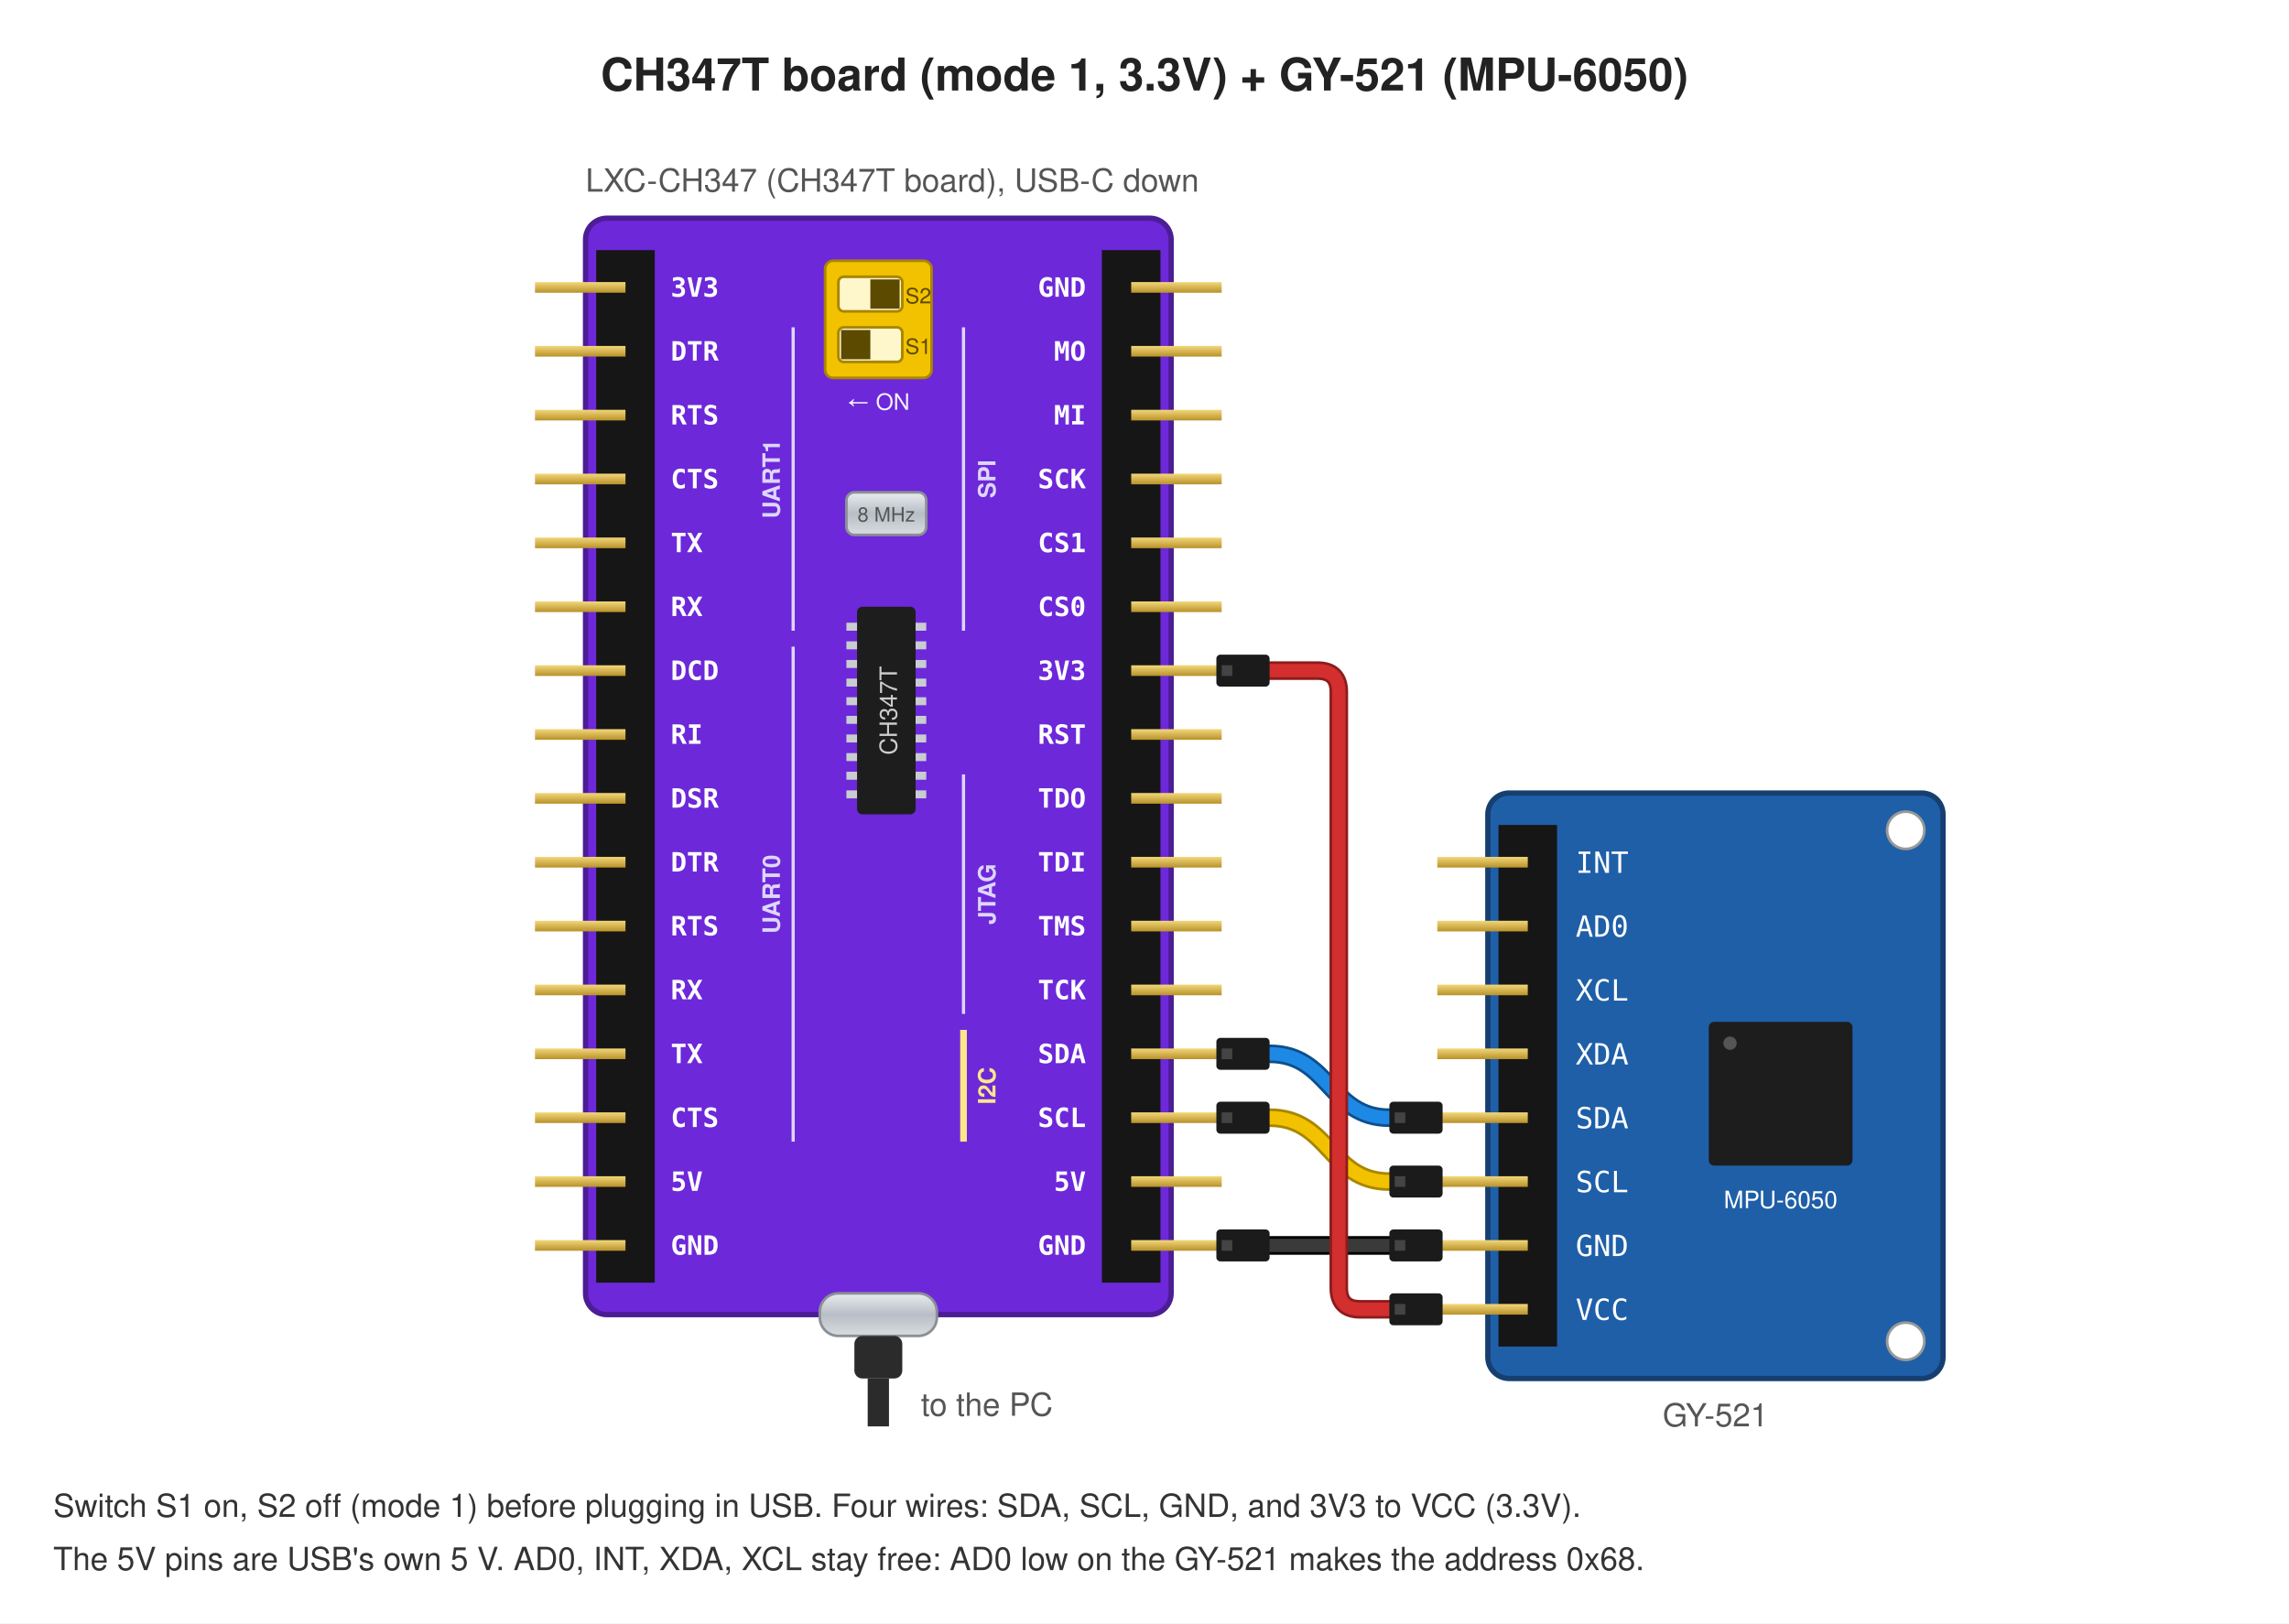
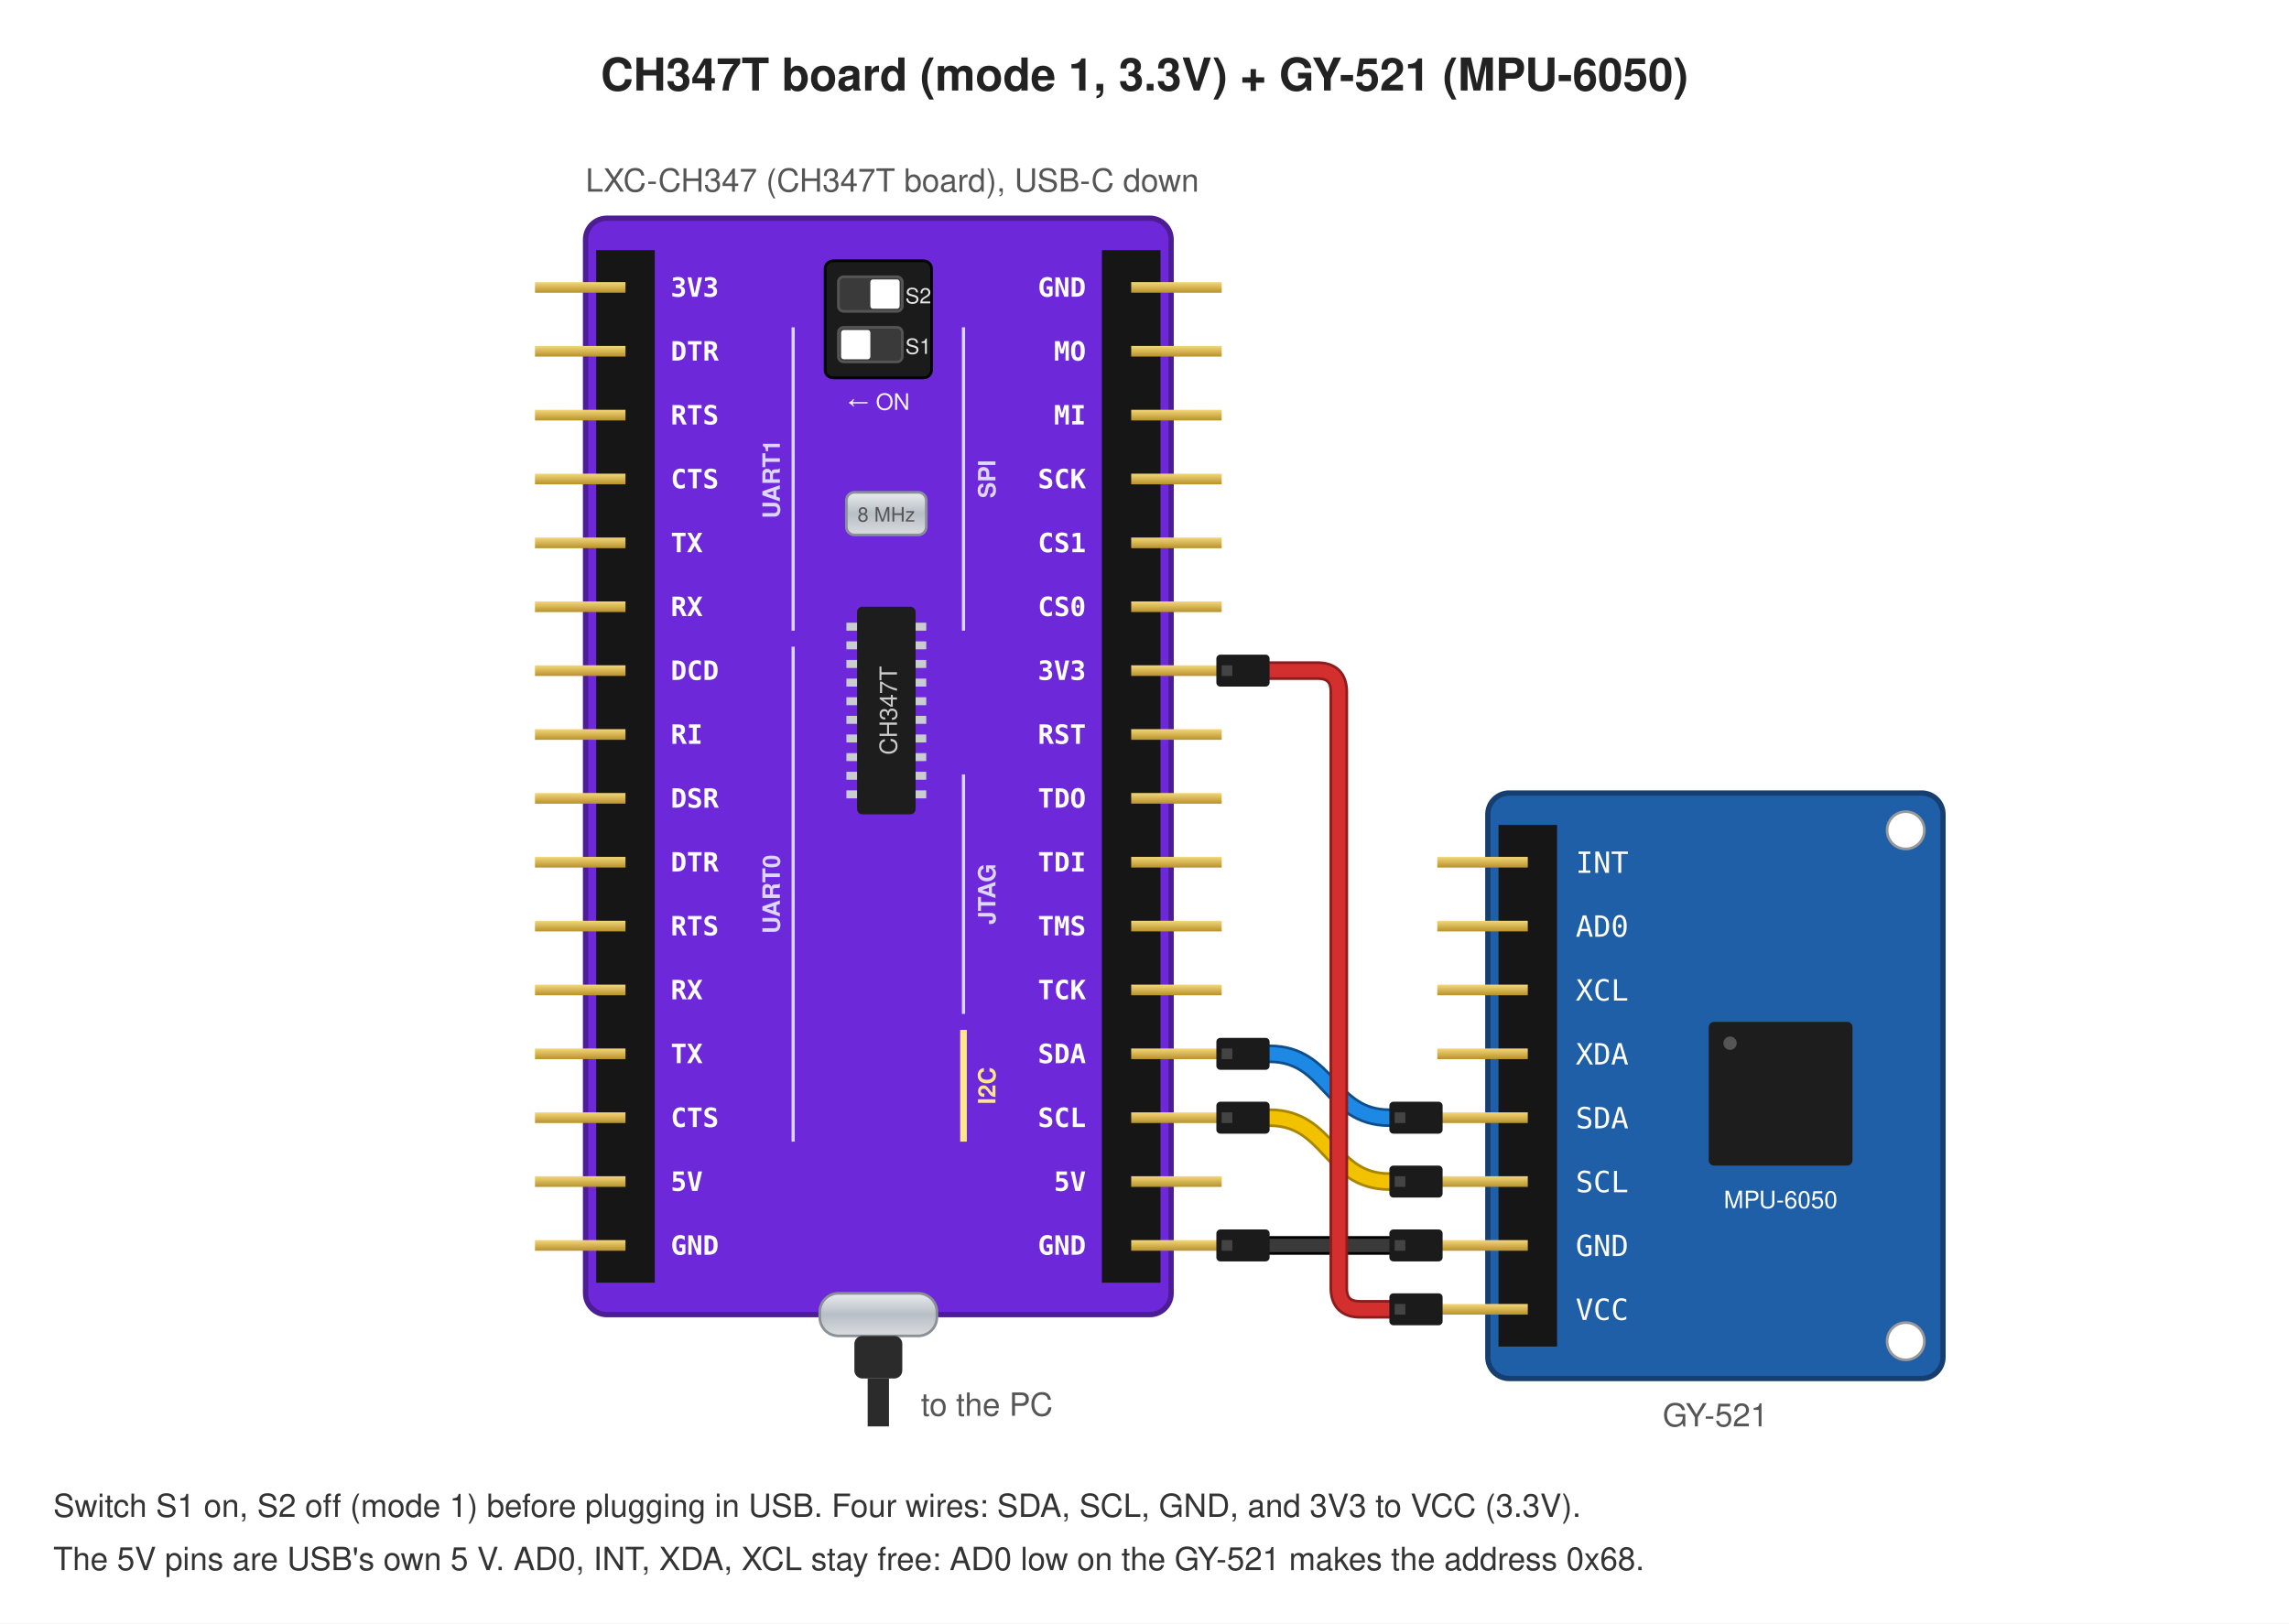
<svg xmlns="http://www.w3.org/2000/svg" viewBox="0 0 860 610" width="860" height="610" font-family="Helvetica, Arial, sans-serif">
  <style>@media (prefers-color-scheme: dark) { .bg { fill-opacity: 0.85 } }</style>
  <defs>
    <linearGradient id="metal" x1="0" y1="0" x2="0" y2="1">
      <stop offset="0" stop-color="#e9ecef" />
      <stop offset="0.5" stop-color="#b8bec5" />
      <stop offset="1" stop-color="#d9dde1" />
    </linearGradient>
    <linearGradient id="pin" x1="0" y1="0" x2="0" y2="1">
      <stop offset="0" stop-color="#f3d77a" />
      <stop offset="1" stop-color="#b8922a" />
    </linearGradient>
    <g id="dupont">
      <rect x="0" y="-6" width="20" height="12" rx="1.5" fill="#1b1b1b" />
      <rect x="2" y="-2" width="4" height="4" fill="#444" />
    </g>
  </defs>
  <rect class="bg" width="860" height="610" fill="#ffffff" />
  <text x="430.0" y="34" text-anchor="middle" font-size="17" font-weight="bold" fill="#222">CH347T board (mode 1, 3.3V) + GY-521 (MPU-6050)</text>
  <rect x="220" y="82" width="220" height="412" rx="8" fill="#6d28d9" stroke="#4c1d95" stroke-width="2" />
  <text x="220" y="72" font-size="12" fill="#555">LXC-CH347 (CH347T board), USB-C down</text>
  <rect x="224" y="94" width="22" height="388" fill="#161616" />
  <rect x="414" y="94" width="22" height="388" fill="#161616" />
  <g fill="url(#pin)">
    <rect x="201" y="106" width="34.0" height="4" />
    <rect x="425.0" y="106" width="34.0" height="4" />
    <rect x="201" y="130" width="34.0" height="4" />
    <rect x="425.0" y="130" width="34.0" height="4" />
    <rect x="201" y="154" width="34.0" height="4" />
    <rect x="425.0" y="154" width="34.0" height="4" />
    <rect x="201" y="178" width="34.0" height="4" />
    <rect x="425.0" y="178" width="34.0" height="4" />
    <rect x="201" y="202" width="34.0" height="4" />
    <rect x="425.0" y="202" width="34.0" height="4" />
    <rect x="201" y="226" width="34.0" height="4" />
    <rect x="425.0" y="226" width="34.0" height="4" />
    <rect x="201" y="250" width="34.0" height="4" />
    <rect x="425.0" y="250" width="34.0" height="4" />
    <rect x="201" y="274" width="34.0" height="4" />
    <rect x="425.0" y="274" width="34.0" height="4" />
    <rect x="201" y="298" width="34.0" height="4" />
    <rect x="425.0" y="298" width="34.0" height="4" />
    <rect x="201" y="322" width="34.0" height="4" />
    <rect x="425.0" y="322" width="34.0" height="4" />
    <rect x="201" y="346" width="34.0" height="4" />
    <rect x="425.0" y="346" width="34.0" height="4" />
    <rect x="201" y="370" width="34.0" height="4" />
    <rect x="425.0" y="370" width="34.0" height="4" />
    <rect x="201" y="394" width="34.0" height="4" />
    <rect x="425.0" y="394" width="34.0" height="4" />
    <rect x="201" y="418" width="34.0" height="4" />
    <rect x="425.0" y="418" width="34.0" height="4" />
    <rect x="201" y="442" width="34.0" height="4" />
    <rect x="425.0" y="442" width="34.0" height="4" />
    <rect x="201" y="466" width="34.0" height="4" />
    <rect x="425.0" y="466" width="34.0" height="4" />
  </g>
  <g font-size="10" font-weight="bold" fill="#fff" font-family="Menlo, Consolas, monospace">
    <text x="252" y="111.5">3V3</text>
    <text x="408" y="111.5" text-anchor="end">GND</text>
    <text x="252" y="135.5">DTR</text>
    <text x="408" y="135.5" text-anchor="end">MO</text>
    <text x="252" y="159.5">RTS</text>
    <text x="408" y="159.5" text-anchor="end">MI</text>
    <text x="252" y="183.5">CTS</text>
    <text x="408" y="183.5" text-anchor="end">SCK</text>
    <text x="252" y="207.5">TX</text>
    <text x="408" y="207.5" text-anchor="end">CS1</text>
    <text x="252" y="231.5">RX</text>
    <text x="408" y="231.5" text-anchor="end">CS0</text>
    <text x="252" y="255.5">DCD</text>
    <text x="408" y="255.5" text-anchor="end">3V3</text>
    <text x="252" y="279.5">RI</text>
    <text x="408" y="279.5" text-anchor="end">RST</text>
    <text x="252" y="303.5">DSR</text>
    <text x="408" y="303.5" text-anchor="end">TDO</text>
    <text x="252" y="327.5">DTR</text>
    <text x="408" y="327.5" text-anchor="end">TDI</text>
    <text x="252" y="351.5">RTS</text>
    <text x="408" y="351.5" text-anchor="end">TMS</text>
    <text x="252" y="375.5">RX</text>
    <text x="408" y="375.5" text-anchor="end">TCK</text>
    <text x="252" y="399.5">TX</text>
    <text x="408" y="399.5" text-anchor="end">SDA</text>
    <text x="252" y="423.5">CTS</text>
    <text x="408" y="423.5" text-anchor="end">SCL</text>
    <text x="252" y="447.5">5V</text>
    <text x="408" y="447.5" text-anchor="end">5V</text>
    <text x="252" y="471.5">GND</text>
    <text x="408" y="471.5" text-anchor="end">GND</text>
  </g>
  <line x1="298" y1="123" x2="298" y2="237" stroke="#ddd6fe" stroke-width="1.2" />
  <text transform="translate(293 180.0) rotate(-90)" text-anchor="middle" font-size="9" font-weight="bold" fill="#ddd6fe">UART1</text>
  <line x1="298" y1="243" x2="298" y2="429" stroke="#ddd6fe" stroke-width="1.2" />
  <text transform="translate(293 336.0) rotate(-90)" text-anchor="middle" font-size="9" font-weight="bold" fill="#ddd6fe">UART0</text>
  <line x1="362" y1="123" x2="362" y2="237" stroke="#ddd6fe" stroke-width="1.2" />
  <text transform="translate(374 180.0) rotate(-90)" text-anchor="middle" font-size="9" font-weight="bold" fill="#ddd6fe">SPI</text>
  <line x1="362" y1="291" x2="362" y2="381" stroke="#ddd6fe" stroke-width="1.2" />
  <text transform="translate(374 336.0) rotate(-90)" text-anchor="middle" font-size="9" font-weight="bold" fill="#ddd6fe">JTAG</text>
  <line x1="362" y1="387" x2="362" y2="429" stroke="#fde68a" stroke-width="2.5" />
  <text transform="translate(374 408.0) rotate(-90)" text-anchor="middle" font-size="9" font-weight="bold" fill="#fde68a">I2C</text>
-   <rect x="310" y="98" width="40" height="44" rx="3" fill="#f2c200" stroke="#a88600" />
-   <rect x="315" y="104" width="24" height="13" rx="2" fill="#fff7cc" stroke="#a88600" />
-   <rect x="327" y="105" width="11" height="11" fill="#5c4a00" />
-   <text x="345" y="114" text-anchor="middle" font-size="8" fill="#5c4a00">S2</text>
-   <rect x="315" y="123" width="24" height="13" rx="2" fill="#fff7cc" stroke="#a88600" />
-   <rect x="316" y="124" width="11" height="11" fill="#5c4a00" />
-   <text x="345" y="133" text-anchor="middle" font-size="8" fill="#5c4a00">S1</text>
+   <rect x="310" y="98" width="40" height="44" rx="3" fill="#1b1b1b" stroke="#000" />
+   <rect x="315" y="104" width="24" height="13" rx="2" fill="#3a3a3a" stroke="#555" />
+   <rect x="327" y="105" width="11" height="11" rx="1" fill="#ffffff" />
+   <text x="345" y="114" text-anchor="middle" font-size="8" fill="#e5e5e5">S2</text>
+   <rect x="315" y="123" width="24" height="13" rx="2" fill="#3a3a3a" stroke="#555" />
+   <rect x="316" y="124" width="11" height="11" rx="1" fill="#ffffff" />
+   <text x="345" y="133" text-anchor="middle" font-size="8" fill="#e5e5e5">S1</text>
  <text x="330" y="154" text-anchor="middle" font-size="8.5" fill="#f5f3ff">← ON</text>
  <rect x="318" y="234" width="6" height="3" fill="#c9ccd1" />
  <rect x="342" y="234" width="6" height="3" fill="#c9ccd1" />
  <rect x="318" y="241" width="6" height="3" fill="#c9ccd1" />
  <rect x="342" y="241" width="6" height="3" fill="#c9ccd1" />
  <rect x="318" y="248" width="6" height="3" fill="#c9ccd1" />
  <rect x="342" y="248" width="6" height="3" fill="#c9ccd1" />
  <rect x="318" y="255" width="6" height="3" fill="#c9ccd1" />
  <rect x="342" y="255" width="6" height="3" fill="#c9ccd1" />
  <rect x="318" y="262" width="6" height="3" fill="#c9ccd1" />
  <rect x="342" y="262" width="6" height="3" fill="#c9ccd1" />
  <rect x="318" y="269" width="6" height="3" fill="#c9ccd1" />
  <rect x="342" y="269" width="6" height="3" fill="#c9ccd1" />
  <rect x="318" y="276" width="6" height="3" fill="#c9ccd1" />
  <rect x="342" y="276" width="6" height="3" fill="#c9ccd1" />
  <rect x="318" y="283" width="6" height="3" fill="#c9ccd1" />
  <rect x="342" y="283" width="6" height="3" fill="#c9ccd1" />
  <rect x="318" y="290" width="6" height="3" fill="#c9ccd1" />
  <rect x="342" y="290" width="6" height="3" fill="#c9ccd1" />
  <rect x="318" y="297" width="6" height="3" fill="#c9ccd1" />
  <rect x="342" y="297" width="6" height="3" fill="#c9ccd1" />
  <rect x="322" y="228" width="22" height="78" rx="2" fill="#1d1d1d" />
  <text transform="translate(337 267) rotate(-90)" text-anchor="middle" font-size="9" fill="#ccc">CH347T</text>
  <rect x="318" y="185.0" width="30" height="16" rx="3" fill="url(#metal)" stroke="#8a9096" />
  <text x="333" y="196.0" text-anchor="middle" font-size="7.5" fill="#555">8 MHz</text>
  <rect x="308.0" y="486" width="44" height="16" rx="7" fill="url(#metal)" stroke="#8a9096" />
  <rect x="321.0" y="502" width="18" height="16" rx="3" fill="#2b2b2b" />
  <rect x="326.0" y="518" width="8" height="18" fill="#2b2b2b" />
  <text x="346.0" y="532" font-size="12" fill="#555">to the PC</text>
  <rect x="559" y="298" width="171" height="220" rx="8" fill="#1f5fa8" stroke="#163f70" stroke-width="2" />
  <circle cx="716" cy="312" r="7" fill="#fff" stroke="#999" />
  <circle cx="716" cy="504" r="7" fill="#fff" stroke="#999" />
  <rect x="563" y="310" width="22" height="196" fill="#161616" />
  <g fill="url(#pin)">
    <rect x="540" y="322" width="34" height="4" />
    <rect x="540" y="346" width="34" height="4" />
    <rect x="540" y="370" width="34" height="4" />
    <rect x="540" y="394" width="34" height="4" />
    <rect x="540" y="418" width="34" height="4" />
    <rect x="540" y="442" width="34" height="4" />
    <rect x="540" y="466" width="34" height="4" />
    <rect x="540" y="490" width="34" height="4" />
  </g>
  <g font-size="11" fill="#fff" font-family="Menlo, Consolas, monospace">
    <text x="592" y="328">INT</text>
    <text x="592" y="352">AD0</text>
    <text x="592" y="376">XCL</text>
    <text x="592" y="400">XDA</text>
    <text x="592" y="424">SDA</text>
    <text x="592" y="448">SCL</text>
    <text x="592" y="472">GND</text>
    <text x="592" y="496">VCC</text>
  </g>
  <rect x="642" y="384" width="54" height="54" rx="2" fill="#1d1d1d" />
  <circle cx="650" cy="392" r="2.5" fill="#555" />
  <text x="669" y="454" text-anchor="middle" font-size="9" fill="#fff">MPU-6050</text>
  <text x="644.5" y="536" text-anchor="middle" font-size="12" fill="#555">GY-521</text>
  <g stroke-linecap="round" fill="none">
    <path d="M477 396 C 499.5 396, 499.5 420, 522 420" stroke="#0d4f8c" stroke-width="7" />
    <path d="M477 396 C 499.5 396, 499.5 420, 522 420" stroke="#1e88e5" stroke-width="5" />
    <path d="M477 420 C 499.5 420, 499.5 444, 522 444" stroke="#a88600" stroke-width="7" />
    <path d="M477 420 C 499.5 420, 499.5 444, 522 444" stroke="#f2c200" stroke-width="5" />
    <path d="M477 468 H522" stroke="#000" stroke-width="7" />
    <path d="M477 468 H522" stroke="#3a3a3a" stroke-width="5" />
    <path d="M477 252 H495 Q503 252 503 260 V484 Q503 492 511 492 H522" stroke="#8e1c1c" stroke-width="7" />
    <path d="M477 252 H495 Q503 252 503 260 V484 Q503 492 511 492 H522" stroke="#d32f2f" stroke-width="5" />
  </g>
  <use href="#dupont" x="457" y="396" />
  <use href="#dupont" x="522" y="420" />
  <use href="#dupont" x="457" y="420" />
  <use href="#dupont" x="522" y="444" />
  <use href="#dupont" x="457" y="468" />
  <use href="#dupont" x="522" y="468" />
  <use href="#dupont" x="457" y="252" />
  <use href="#dupont" x="522" y="492" />
  <g font-size="12" fill="#333">
    <text x="20" y="570">Switch S1 on, S2 off (mode 1) before plugging in USB. Four wires: SDA, SCL, GND, and 3V3 to VCC (3.3V).</text>
    <text x="20" y="590">The 5V pins are USB's own 5 V. AD0, INT, XDA, XCL stay free: AD0 low on the GY-521 makes the address 0x68.</text>
  </g>
</svg>
